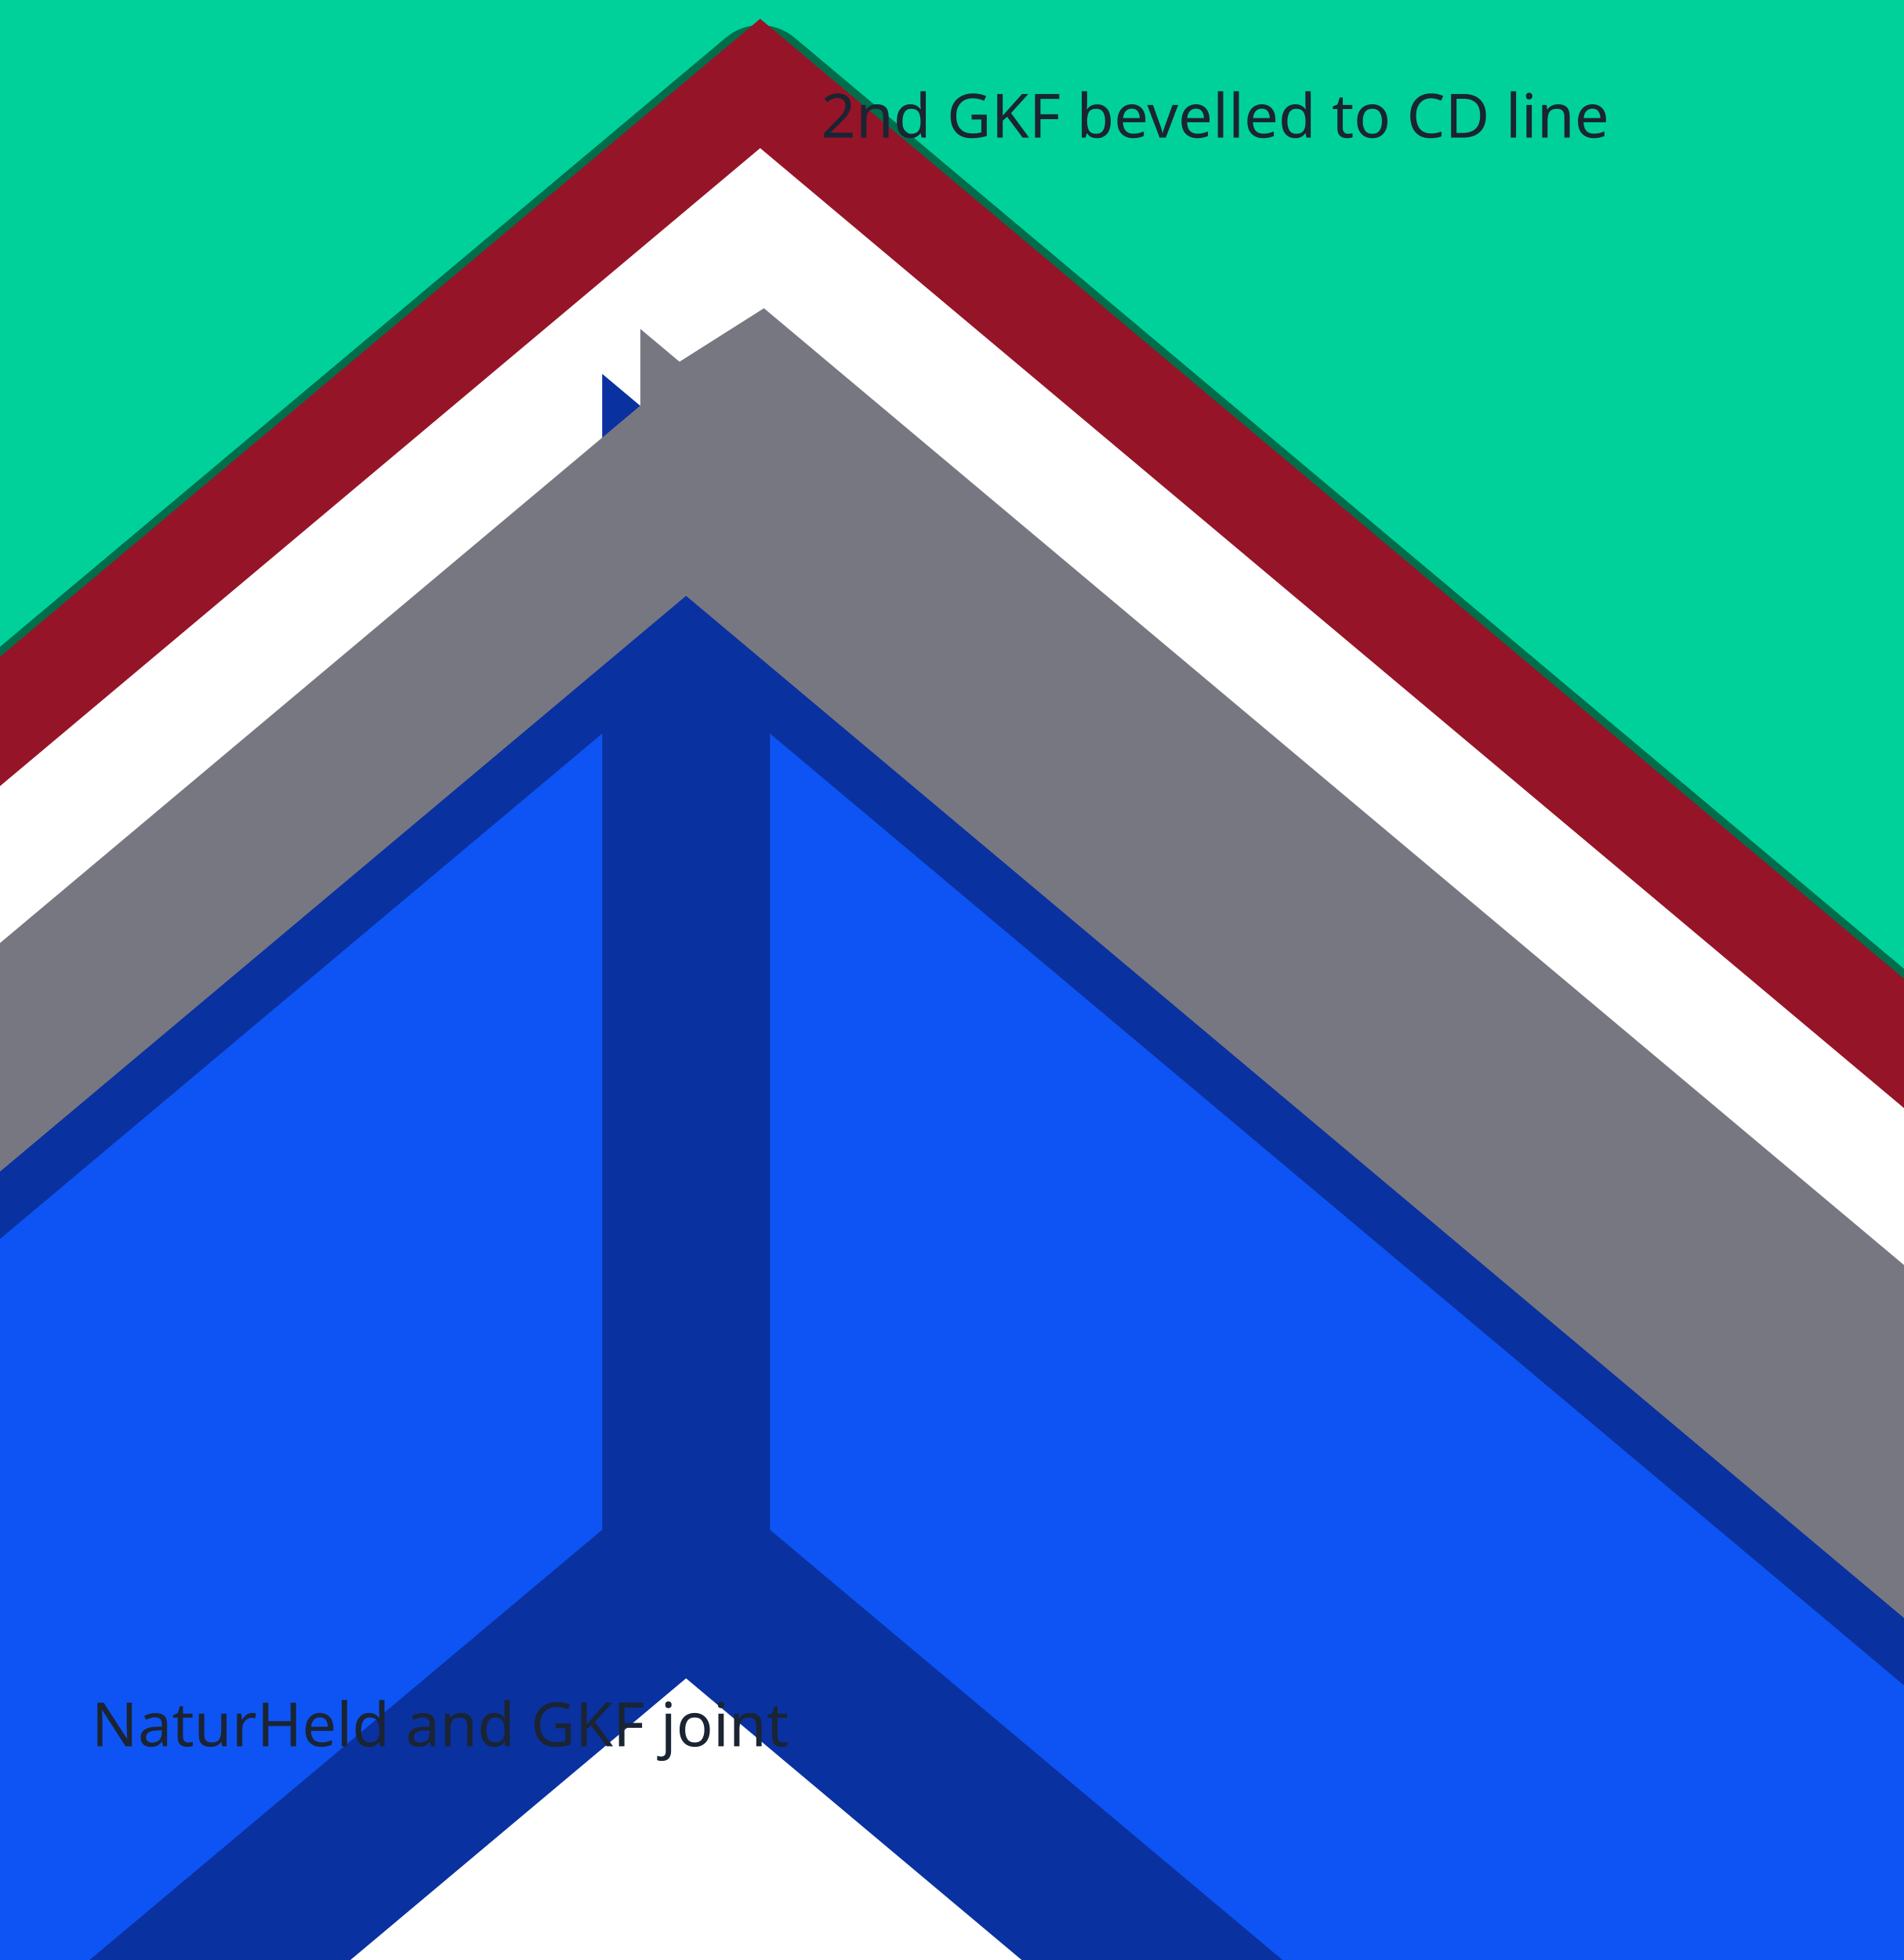
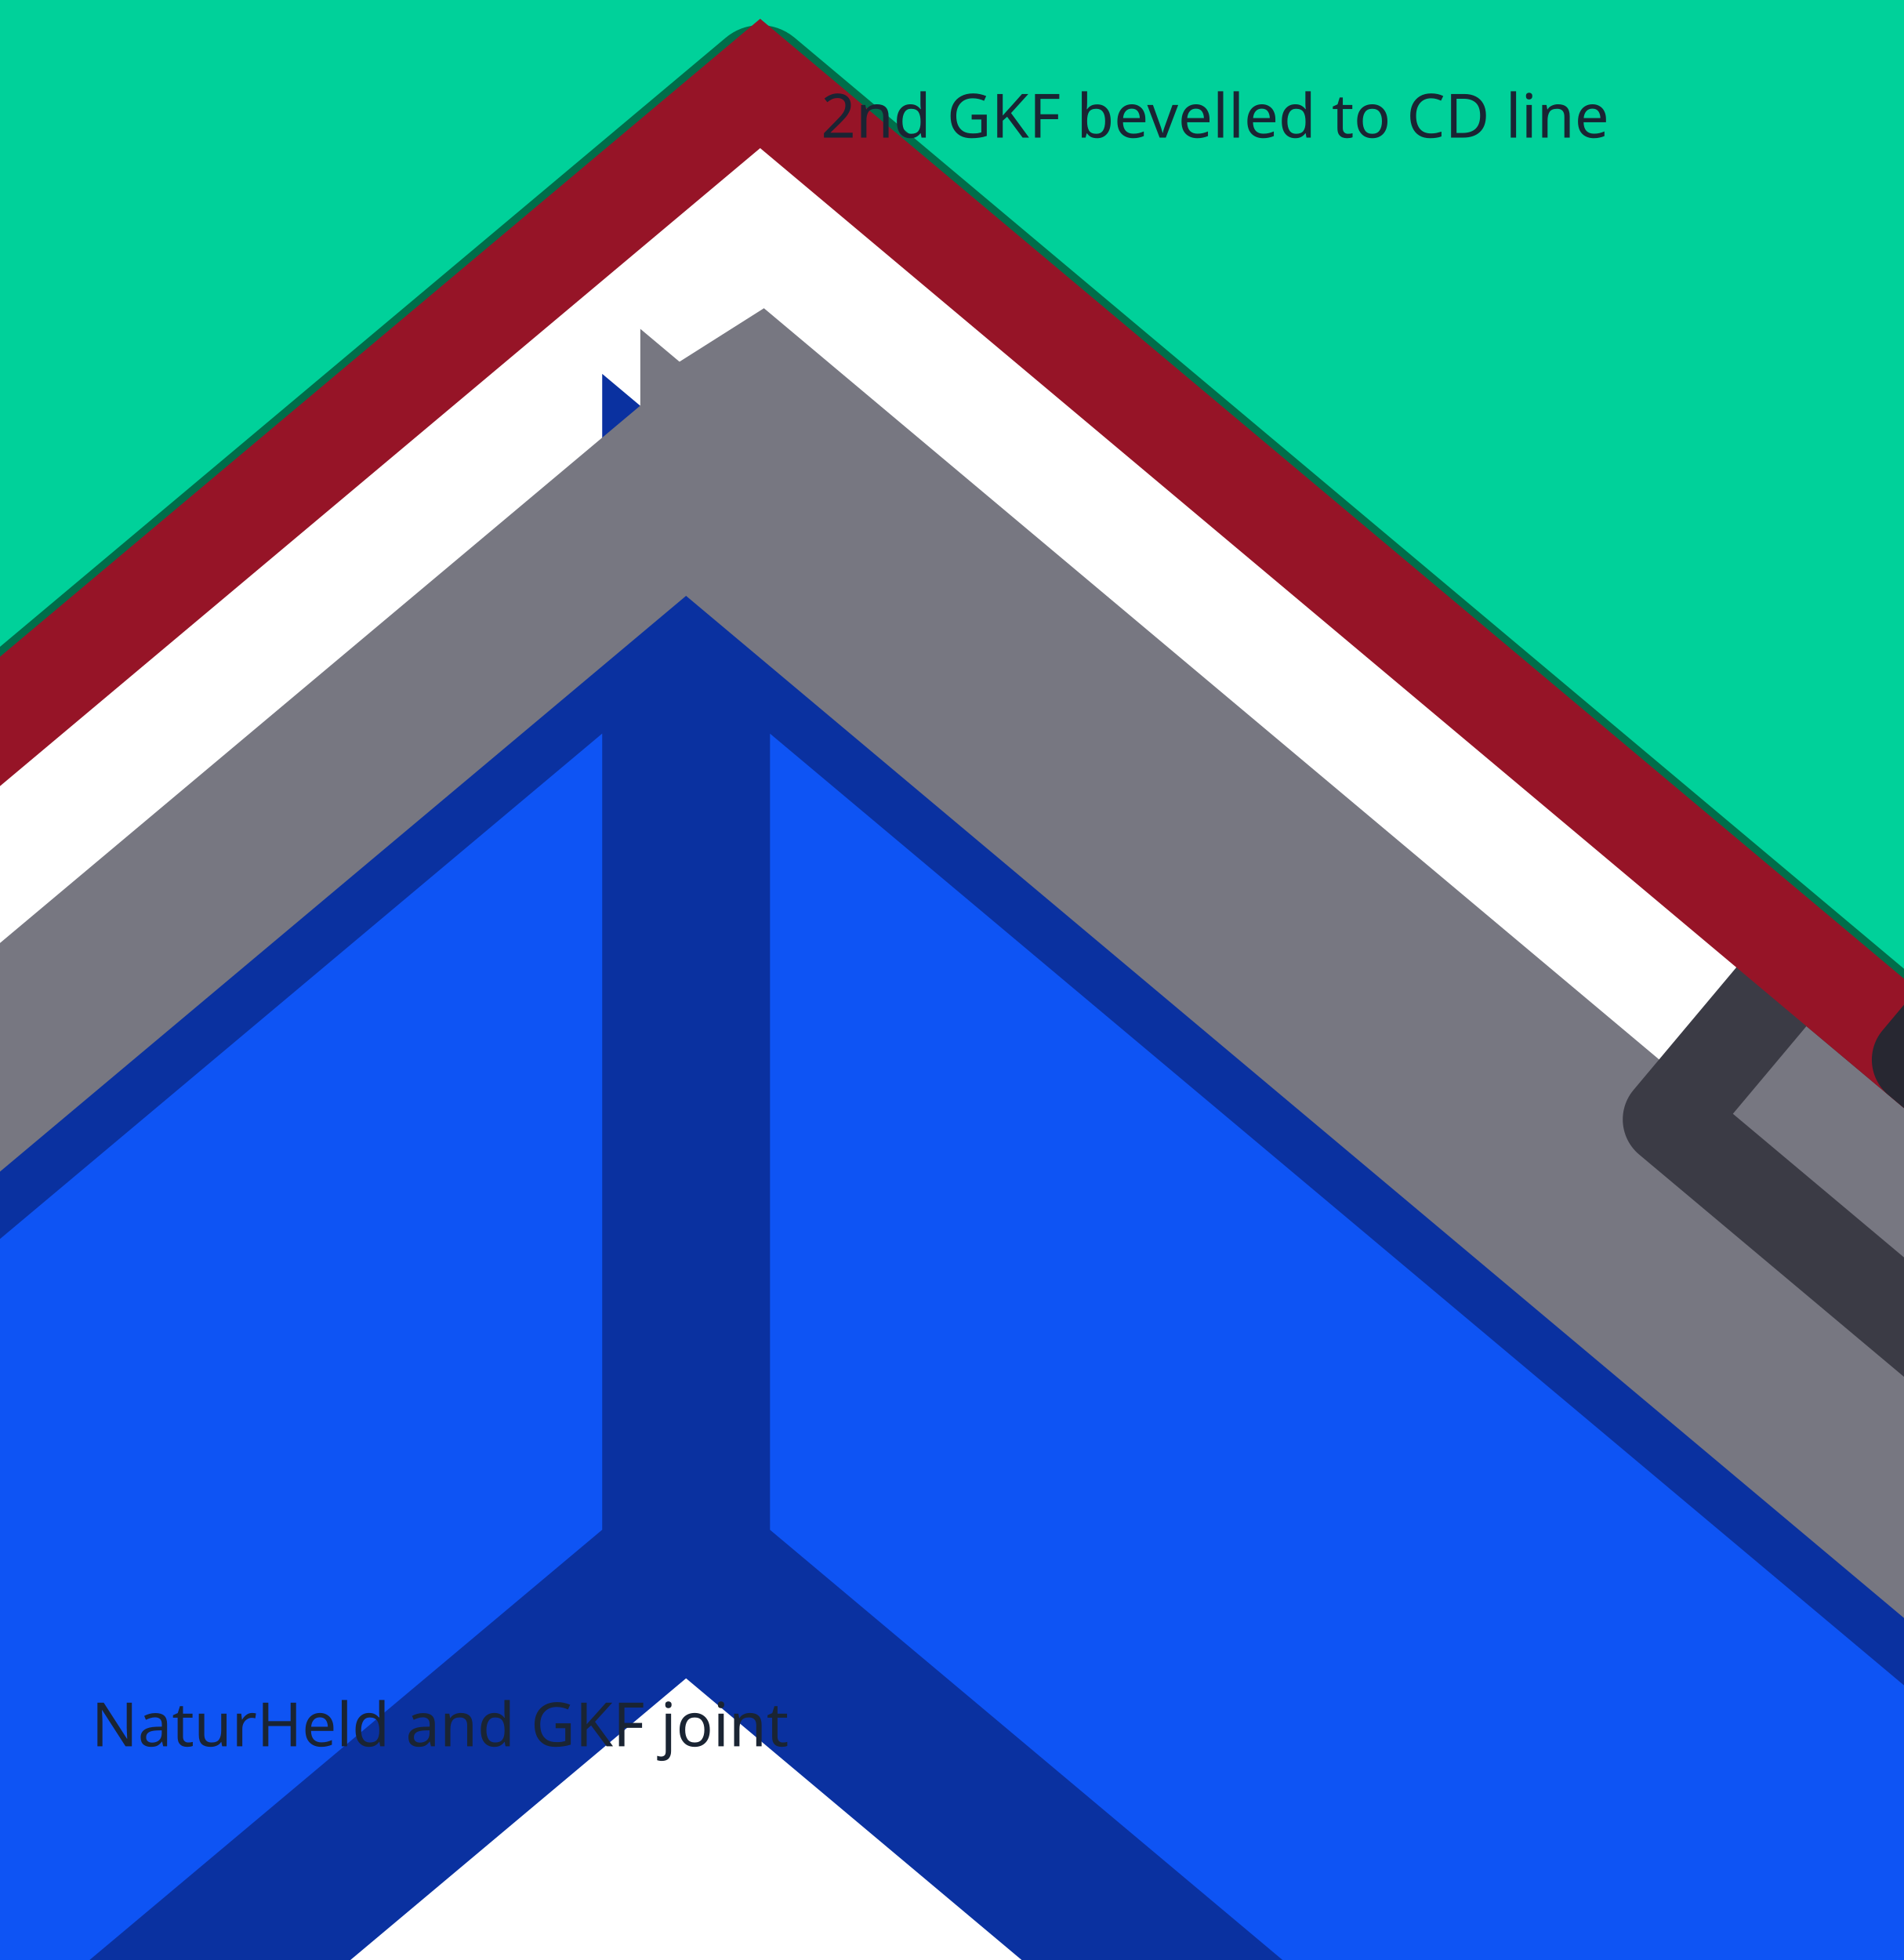
<svg xmlns="http://www.w3.org/2000/svg" width="249.72mm" height="257.08mm" viewBox="2360.00 -5282.85 249.72 257.08" version="1.1">
  <g transform="scale(1,-1)" stroke-linecap="round">
    <g fill="rgb(230,115,20)" stroke="rgb(119,49,0)" stroke-width="12.0" id="floor">
      <path d="M 5349.0,0.0 L 1.0,0.0 L 1.0,-150.0 L 5349.0,-150.0 L 5349.0,0.0" />
    </g>
    <g fill="rgb(69,230,24)" stroke="rgb(24,119,10)" stroke-width="12.0" id="eps">
+       <path d="M -266.0,-1.0 L -465.0,-1.0 L -465.0,-150.0 L -266.0,-150.0 L -266.0,-1.0" />
      <path d="M -266.0,3200.0 L -465.0,3200.0 L -465.0,2953.0 L -266.0,2953.0 L -266.0,3200.0" />
-       <path d="M -266.0,-1.0 L -465.0,-1.0 L -465.0,-150.0 L -266.0,-150.0 L -266.0,-1.0" />
      <path d="M 5815.0,3200.0 L 5616.0,3200.0 L 5616.0,-150.0 L 5815.0,-150.0 L 5815.0,3200.0" />
    </g>
    <g fill="rgb(224,69,39)" stroke="rgb(129,30,14)" stroke-width="12.0" id="masonry">
      <path d="M -16.0,3200.0 L -265.0,3200.0 L -265.0,2953.0 L -16.0,2953.0 L -16.0,3200.0" />
      <path d="M 5615.0,3200.0 L 5366.0,3200.0 L 5366.0,-150.0 L 5615.0,-150.0 L 5615.0,3200.0" />
    </g>
    <g fill="rgb(255,224,119)" stroke="rgb(170,139,49)" stroke-width="12.0" id="plaster">
      <path d="M 0.0,3200.0 L -15.0,3200.0 L -15.0,2953.0 L 0.0,2953.0 L 0.0,3200.0" />
      <path d="M 5365.0,3200.0 L 5350.0,3200.0 L 5350.0,0.0 L 5365.0,0.0 L 5365.0,3200.0" />
    </g>
    <g fill="rgb(255,150,0)" stroke="rgb(160,80,0)" stroke-width="12.0" id="furniture">
      <path d="M 5349.0,2450.0 L 4900.0,2450.0 L 4900.0,0.0 L 5349.0,0.0 L 5349.0,2450.0" />
    </g>
    <g fill="rgb(199,84,10)" stroke="rgb(110,39,0)" stroke-width="12.0" id="wall_plate">
      <path d="M -70.0,3300.0 L -210.0,3300.0 L -210.0,3201.0 L -70.0,3201.0 L -70.0,3300.0" />
      <path d="M 5560.0,3300.0 L 5420.0,3300.0 L 5420.0,3201.0 L 5560.0,3201.0 L 5560.0,3300.0" />
    </g>
    <g fill="rgb(199,84,10)" stroke="rgb(110,39,0)" stroke-width="12.0" id="rafters">
      <path d="M 5895.0,3168.026 L 2675.0,5869.927 L -545.0,3168.026 L -545.0,2961.161 L -265.0,3196.109 L -265.0,3200.0 L -260.363,3200.0 L -210.0,3242.259 L -210.0,3300.0 L -141.187,3300.0 L 2675.0,5663.062 L 5491.187,3300.0 L 5560.0,3300.0 L 5560.0,3242.259 L 5610.363,3200.0 L 5615.0,3200.0 L 5615.0,3196.109 L 5895.0,2961.161 L 5895.0,3168.026" />
    </g>
    <g fill="rgb(0,209,154)" stroke="rgb(0,110,74)" stroke-width="12.0" id="plenum_wool">
+       <path d="M 1.347,3211.041 L 2459.08,5273.324 A 1.0,1.0 -140 0,0 2460.366,5273.324 L 4762.624,3341.5 L 4988.5,3341.5 A 1.0,1.0 180.0 0,0 4989.5,3340.5 L 4989.5,3314.5 L 5420.0,3314.5 A 1.0,1.0 180.0 0,0 5421.0,3313.5 L 5421.0,3301.0 L 5487.248,3301.0 L 2675.0,5660.756 L -137.248,3301.0 L -70.0,3301.0 A 1.0,1.0 180.0 0,0 -69.214,3300.619 L 1.347,3211.041 M 990.575,4242.134 L 991.86,4240.602 L 948.526,4204.24 L 947.241,4205.773 L 990.575,4242.134 M 1507.259,4679.599 L 1508.544,4678.067 L 1465.21,4641.706 L 1463.925,4643.238 L 1507.259,4679.599 M 3911.354,4603.57 L 3954.687,4567.719 L 3953.401,4566.187 L 3910.068,4602.038 L 3911.354,4603.57 M 3434.147,4988.324 L 3432.861,4986.791 L 3389.528,5022.643 L 3390.813,5024.175 L 3434.147,4988.324" />
      <path d="M -209.0,3301.0 L -137.612,3301.0 L 2675.0,5661.062 L 5487.612,3301.0 L 5559.0,3301.0 L 5559.0,3449.963 L 2675.0,5869.927 L -209.0,3449.963 L -209.0,3301.0" />
-       <path d="M 1.347,3211.041 L 2459.08,5273.324 A 1.0,1.0 -140 0,0 2460.366,5273.324 L 4762.624,3341.5 L 4988.5,3341.5 A 1.0,1.0 180.0 0,0 4989.5,3340.5 L 4989.5,3314.5 L 5420.0,3314.5 A 1.0,1.0 180.0 0,0 5421.0,3313.5 L 5421.0,3301.0 L 5487.248,3301.0 L 2675.0,5660.756 L -137.248,3301.0 L -70.0,3301.0 A 1.0,1.0 180.0 0,0 -69.214,3300.619 L 1.347,3211.041 M 990.575,4242.134 L 991.86,4240.602 L 948.526,4204.24 L 947.241,4205.773 L 990.575,4242.134 M 1507.259,4679.599 L 1508.544,4678.067 L 1465.21,4641.706 L 1463.925,4643.238 L 1507.259,4679.599 M 3911.354,4603.57 L 3954.687,4567.719 L 3953.401,4566.187 L 3910.068,4602.038 L 3911.354,4603.57 M 3434.147,4988.324 L 3432.861,4986.791 L 3389.528,5022.643 L 3390.813,5024.175 L 3434.147,4988.324" />
    </g>
    <g fill="rgb(69,69,80)" stroke="rgb(30,30,39)" stroke-width="12.0" id="racking_strap">
      <path d="M 1507.259,4679.599 L 1463.925,4643.238 L 1465.21,4641.706 L 1508.544,4678.067 L 1507.259,4679.599" />
      <path d="M 948.526,4204.24 L 991.86,4240.602 L 990.575,4242.134 L 947.241,4205.773 L 948.526,4204.24" />
      <path d="M 3954.687,4567.719 L 3911.354,4603.57 L 3910.068,4602.038 L 3953.401,4566.187 L 3954.687,4567.719" />
      <path d="M 3389.528,5022.643 L 3432.861,4986.791 L 3434.147,4988.324 L 3390.813,5024.175 L 3389.528,5022.643" />
    </g>
    <g fill="none" stroke="rgb(234,14,14)" stroke-width="22.0" id="roofing">
      <path d="M -545.0,3170.026 L 2675.0,5871.927 L 5895.0,3170.026 L 5895.0,3355.699 L 2675.0,6057.6 L -545.0,3355.699 L -545.0,3170.026" />
    </g>
    <g fill="rgb(139,209,255)" stroke="rgb(39,119,180)" stroke-width="12.0" id="glazing">
      <path d="M -130.0,2500.0 L -150.0,2500.0 L -150.0,1.0 L -130.0,1.0 L -130.0,2500.0" />
    </g>
    <g fill="rgb(14,84,244)" stroke="rgb(10,49,160)" stroke-width="22.0" id="slope_naturheld_140">
      <path d="M 2450.0,5076.768 A 1.0,1.0 -140.0 0,0 2450.643,5076.534 L 4899.0,3022.118 L 4899.0,3155.27 L 4740.222,3288.5 L 4714.176,3288.5 L 4714.176,3299.0 L 4727.709,3299.0 L 4725.325,3301.0 L 4714.176,3301.0 L 4714.176,3310.355 L 2450.0,5210.225 L 2450.0,5076.768" />
-       <path d="M 4.0,3024.635 L 2449.357,5076.534 A 1.0,1.0 -140.0 0,0 2450.0,5076.768 L 2450.0,5210.225 L 4.0,3157.787 L 4.0,3153.543 L 12.8,3153.543 L 12.8,3152.743 L 4.0,3152.743 L 4.0,3024.635" />
+       <path d="M 4.0,3024.635 L 2449.357,5076.534 A 1.0,1.0 -140.0 0,0 2450.0,5076.768 L 2450.0,5210.225 L 4.0,3157.787 L 4.0,3153.543 L 27.8,3153.543 L 27.8,3152.743 L 4.0,3152.743 L 4.0,3024.635" />
    </g>
    <g fill="rgb(230,230,234)" stroke="rgb(119,119,129)" stroke-width="12.0" id="slope_gkf">
      <path d="M 2450.0,5212.53 L 4713.176,3313.5 L 4732.622,3311.5 L 2450.0,5226.848 L 2450.0,5212.53" />
      <path d="M 1.2,3157.743 L 2450.0,5212.53 L 2450.0,5226.848 L 1.2,3172.06 L 1.2,3157.743" />
      <path d="M 2450.0,5228.848 L 4732.622,3313.5 L 4752.069,3311.5 L 2459.723,5235.006 L 2450.0,5228.848" />
    </g>
    <g fill="rgb(119,119,129)" stroke="rgb(59,59,69)" stroke-width="12.0" id="slope_cd">
-       <path d="M 17.041,3186.352 L 1.2,3205.23 L 1.2,3179.06 L 8.351,3179.06 L 17.041,3186.352" />
-       <path d="M 1.2,3173.06 L 7.397,3178.26 L 1.2,3178.26 L 1.2,3173.06" />
+       <path d="M 1.2,3173.06 L 17.041,3186.352 L 1.2,3205.23 L 1.2,3173.06" />
      <path d="M 354.1,3469.179 L 400.063,3507.746 L 382.708,3528.429 L 336.745,3489.862 L 354.1,3469.179" />
      <path d="M 737.122,3790.573 L 783.085,3829.14 L 765.73,3849.823 L 719.767,3811.256 L 737.122,3790.573" />
      <path d="M 1120.145,4111.966 L 1166.107,4150.534 L 1148.752,4171.217 L 1102.789,4132.65 L 1120.145,4111.966" />
      <path d="M 1503.167,4433.36 L 1549.129,4471.927 L 1531.774,4492.611 L 1485.812,4454.043 L 1503.167,4433.36" />
      <path d="M 1886.189,4754.754 L 1932.152,4793.321 L 1914.796,4814.004 L 1868.834,4775.437 L 1886.189,4754.754" />
      <path d="M 2269.211,5076.148 L 2315.174,5114.715 L 2297.819,5135.398 L 2251.856,5096.831 L 2269.211,5076.148" />
+       <path d="M 2578.882,5136.02 L 2624.845,5097.453 L 2642.2,5118.136 L 2596.238,5156.703 L 2578.882,5136.02" />
      <path d="M 2810.038,4942.058 L 2856,4903.49 L 2873.356,4924.174 L 2827.393,4962.741 L 2810.038,4942.058" />
      <path d="M 3193.06,4620.664 L 3239.023,4582.097 L 3256.378,4602.78 L 3210.415,4641.347 L 3193.06,4620.664" />
      <path d="M 3576.082,4299.27 L 3622.045,4260.703 L 3639.4,4281.386 L 3593.438,4319.953 L 3576.082,4299.27" />
      <path d="M 3959.104,3977.876 L 4005.067,3939.309 L 4022.422,3959.992 L 3976.46,3998.559 L 3959.104,3977.876" />
      <path d="M 4342.127,3656.482 L 4388.089,3617.915 L 4405.445,3638.598 L 4359.482,3677.166 L 4342.127,3656.482" />
      <path d="M 4725.149,3335.089 L 4752.069,3312.5 L 4769.424,3333.183 L 4742.504,3355.772 L 4725.149,3335.089" />
    </g>
    <g fill="rgb(224,34,59)" stroke="rgb(150,20,39)" stroke-width="12.0" id="slope_foil">
+       <path d="M 4762.26,3340.5 L 2459.723,5272.558 L 1.074,3209.506 L 2.63,3209.506 L 2459.723,5271.252 L 4761.896,3339.5 L 4987.5,3339.5 L 4987.5,3312.5 L 5419.0,3312.5 L 5419.0,3201.0 L 5394.852,3201.0 L 5389.852,3215.0 L 5379.148,3215.0 L 5374.148,3201.0 L 5349.0,3201.0 L 5349.0,3150.0 L 5350.0,3150.0 L 5350.0,3200.0 L 5374.852,3200.0 L 5379.852,3214.0 L 5389.148,3214.0 L 5394.148,3200.0 L 5420.0,3200.0 L 5420.0,3313.5 L 4988.5,3313.5 L 4988.5,3340.5 L 4762.26,3340.5" />
      <path d="M 2.0,3173.732 L 1.0,3172.893 L 1.0,3169.612 L 1.2,3169.612 L 1.2,3172.06 L 2.0,3172.732 L 2.0,3173.732" />
-       <path d="M 1.018,3209.459 L 1.0,3209.459 L 1.0,3208.459 L 13.623,3208.459 L 17.623,3194.459 L 26.377,3194.459 L 30.663,3209.459 L 2.574,3209.459 L 2459.723,5271.252 L 4761.896,3339.5 L 4987.5,3339.5 L 4987.5,3312.5 L 5419.0,3312.5 L 5419.0,3201.0 L 5394.852,3201.0 L 5389.852,3215.0 L 5379.148,3215.0 L 5374.148,3201.0 L 5349.0,3201.0 L 5349.0,3150.0 L 5350.0,3150.0 L 5350.0,3200.0 L 5374.852,3200.0 L 5379.852,3214.0 L 5389.148,3214.0 L 5394.148,3200.0 L 5420.0,3200.0 L 5420.0,3313.5 L 4988.5,3313.5 L 4988.5,3340.5 L 4762.26,3340.5 L 2459.723,5272.558 L 1.018,3209.459 M 29.337,3208.459 L 25.623,3195.459 L 18.377,3195.459 L 14.663,3208.459 L 29.337,3208.459" />
+       <path d="M 14.592,3208.706 L 1.0,3208.706 L 1.0,3208.459 L 14.663,3208.459 L 14.592,3208.706" />
+       <path d="M -0.0,3208.605 L -0.174,3208.459 L 0.0,3208.459 L 0.0,3208.605" />
    </g>
    <g fill="rgb(255,139,0)" stroke="rgb(180,90,0)" stroke-width="12.0" id="vapour_brake_tape">
-       <path d="M -13.0,3203.0 L 0.05,3203.0 L 0.05,3179.06 L 1.05,3179.06 L 1.05,3204.0 L -13.0,3204.0 L -13.0,3203.0" />
-       <path d="M 1.0,3169.612 L 1.0,3172.893 L 1.05,3172.935 L 1.05,3178.26 L 0.8,3178.26 L 0.8,3169.612 L 1.0,3169.612" />
+       <path d="M 0.8,3204.0 L 0.8,3169.612 L 1.0,3169.612 L 1.0,3172.893 L 1.05,3172.935 L 1.05,3204.0 L 0.8,3204.0" />
+       <path d="M -13.0,3204.0 L -13.0,3203.0 L 0.0,3203.0 L 0.0,3204.0 L -13.0,3204.0" />
      <path d="M 5365.0,3202.0 L 5348.0,3202.0 L 5348.0,3149.0 L 5349.0,3149.0 L 5349.0,3201.0 L 5365.0,3201.0 L 5365.0,3202.0" />
    </g>
    <g fill="rgb(119,119,129)" stroke="rgb(39,39,49)" stroke-width="12.0" id="eave_ud">
-       <path d="M 0.0,3152.743 L 12.8,3152.743 L 12.8,3153.543 L 0.8,3153.543 L 0.8,3178.26 L 8.589,3178.26 L 9.542,3179.06 L -0.0,3179.06 L 0.0,3152.743" />
+       <path d="M 0.0,3152.743 L 27.8,3152.743 L 27.8,3153.543 L 0.8,3153.543 L 0.8,3208.706 L 27.8,3208.706 L 27.8,3209.506 L -0.0,3209.506 L 0.0,3152.743" />
    </g>
    <g fill="rgb(244,244,244)" stroke="rgb(20,20,20)" stroke-width="12.0" id="eave_acrylic">
      <path d="M 2.4,3018.787 L 2.4,3020.787 L 0.2,3015.141 L 0.2,3013.141 L 2.4,3018.787" />
    </g>
    <g fill="rgb(150,150,160)" stroke="rgb(69,69,80)" stroke-width="12.0" id="slope_direct_hanger">
-       <path d="M -20.519,3200.0 L -70.0,3258.969 L -70.0,3227.854 L -46.628,3200.0 L -20.519,3200.0" />
-       <path d="M -117.839,3315.981 L -133.16,3303.125 L -130.538,3300.0 L -104.429,3300.0 L -117.839,3315.981" />
-       <path d="M -16.0,3193.874 L -15.636,3194.18 L -16.0,3194.614 L -16.0,3193.874" />
      <path d="M 352.066,3502.718 L 367.387,3515.574 L 265.183,3637.375 L 249.863,3624.519 L 352.066,3502.718" />
      <path d="M 735.088,3824.112 L 750.409,3836.967 L 648.206,3958.768 L 632.885,3945.913 L 735.088,3824.112" />
      <path d="M 1118.11,4145.505 L 1133.431,4158.361 L 1031.228,4280.162 L 1015.907,4267.306 L 1118.11,4145.505" />
      <path d="M 1501.132,4466.899 L 1516.453,4479.755 L 1414.25,4601.556 L 1398.929,4588.7 L 1501.132,4466.899" />
      <path d="M 1884.155,4788.293 L 1899.476,4801.149 L 1797.272,4922.95 L 1781.951,4910.094 L 1884.155,4788.293" />
      <path d="M 2267.177,5109.687 L 2282.498,5122.543 L 2180.295,5244.344 L 2164.974,5231.488 L 2267.177,5109.687" />
    </g>
    <g fill="rgb(90,90,100)" stroke="rgb(39,39,49)" stroke-width="12.0" id="slope_nonius">
+       <path d="M 2611.558,5143.848 L 2626.879,5130.992 L 2906.977,5464.799 L 2891.656,5477.655 L 2611.558,5143.848" />
      <path d="M 2842.714,4949.885 L 2858.035,4937.029 L 3138.132,5270.837 L 3122.812,5283.692 L 2842.714,4949.885" />
      <path d="M 3225.736,4628.491 L 3241.057,4615.635 L 3521.155,4949.443 L 3505.834,4962.298 L 3225.736,4628.491" />
      <path d="M 3608.758,4307.097 L 3624.079,4294.242 L 3904.177,4628.049 L 3888.856,4640.905 L 3608.758,4307.097" />
      <path d="M 3991.781,3985.704 L 4007.102,3972.848 L 4287.199,4306.655 L 4271.878,4319.511 L 3991.781,3985.704" />
      <path d="M 4374.803,3664.31 L 4390.124,3651.454 L 4670.221,3985.261 L 4654.9,3998.117 L 4374.803,3664.31" />
+       <path d="M 5037.923,3676.723 L 4967.5,3592.797 L 4967.5,3561.682 L 5053.244,3663.868 L 5037.923,3676.723" />
      <path d="M 4757.825,3342.916 L 4769.424,3333.183 L 4777.78,3343.142 L 4781.502,3340.019 L 4947.5,3537.847 L 4947.5,3568.962 L 4757.825,3342.916" />
-       <path d="M 5037.923,3676.723 L 4967.5,3592.797 L 4967.5,3561.682 L 5053.244,3663.868 L 5037.923,3676.723" />
    </g>
    <g fill="rgb(14,84,244)" stroke="rgb(10,49,160)" stroke-width="22.0" id="soffit_naturheld_140">
      <path d="M 4901.0,2471.0 L 4943.0,2471.0 L 4943.0,3286.5 L 4901.0,3286.5 L 4901.0,2471.0" />
    </g>
    <g fill="rgb(0,209,154)" stroke="rgb(0,110,74)" stroke-width="12.0" id="soffit_mineral_wool">
      <path d="M 4945.0,2483.5 L 5349.0,2483.5 L 5349.0,2960.606 L 4945.0,2960.606 L 4945.0,2483.5 M 5302.0,2486.5 L 5302.0,2512.5 L 5329.0,2512.5 L 5329.0,2486.5 L 5302.0,2486.5" />
      <path d="M 4742.97,3286.5 L 4899.0,3156.736 L 4899.0,3286.5 L 4742.97,3286.5" />
    </g>
    <g fill="rgb(119,119,129)" stroke="rgb(59,59,69)" stroke-width="12.0" id="soffit_ud">
      <path d="M 4766.976,3328.71 L 4757.977,3317.986 L 4760.275,3316.057 L 4760.437,3316.25 L 4786.793,3316.25 L 4786.793,3319.25 L 4762.955,3319.25 L 4769.274,3326.782 L 4766.976,3328.71" />
      <path d="M 4787.593,3312.9 L 4815.593,3312.9 L 4815.593,3331.9 L 4814.593,3331.9 L 4814.593,3313.9 L 4788.593,3313.9 L 4788.593,3331.9 L 4787.593,3331.9 L 4787.593,3312.9" />
      <path d="M 5329.0,2512.5 L 5302.0,2512.5 L 5302.0,2486.5 L 5329.0,2486.5 L 5329.0,2512.5" />
    </g>
    <g fill="rgb(230,230,234)" stroke="rgb(119,119,129)" stroke-width="12.0" id="soffit_gkf">
      <path d="M 4714.176,3288.5 L 5419.0,3288.5 L 5419.0,3299.0 L 4714.176,3299.0 L 4714.176,3288.5" />
      <path d="M 4714.176,3301.0 L 5419.0,3301.0 L 5419.0,3311.5 L 4714.176,3311.5 L 4714.176,3301.0" />
    </g>
    <g fill="rgb(119,119,129)" stroke="rgb(59,59,69)" stroke-width="12.0" id="soffit_cd">
      <path d="M 4971.0,3286.5 L 4945.0,3286.5 L 4945.0,2486.5 L 4971.0,2486.5 L 4971.0,3286.5" />
      <path d="M 5302.0,2512.5 L 4972.0,2512.5 L 4972.0,2486.5 L 5302.0,2486.5 L 5302.0,2512.5" />
      <path d="M 4971.0,3286.5 L 4945.0,3286.5 L 4945.0,2486.5 L 4971.0,2486.5 L 4971.0,3286.5" />
      <path d="M 5302.0,2512.5 L 4972.0,2512.5 L 4972.0,2486.5 L 5302.0,2486.5 L 5302.0,2512.5" />
      <path d="M 4927.5,3312.5 L 4987.5,3312.5 L 4987.5,3339.5 L 4927.5,3339.5 L 4927.5,3312.5" />
    </g>
    <g fill="rgb(20,20,23)" stroke="rgb(10,10,11)" stroke-width="2.0" id="joint_screw">
      <path d="M 1.0,3158.743 L 2.6,3158.743 L 2.6,3166.743 L 1.0,3166.743 L 1.0,3158.743" />
      <path d="M -34.0,3160.993 L 1.0,3160.993 L 1.0,3164.493 L -34.0,3164.493 L -34.0,3160.993" />
      <path d="M 1.0,3158.743 L 2.6,3158.743 L 2.6,3166.743 L 1.0,3166.743 L 1.0,3158.743" />
      <path d="M -34.0,3160.993 L 1.0,3160.993 L 1.0,3164.493 L -34.0,3164.493 L -34.0,3160.993" />
-       <path d="M -34.0,3160.993 L 1.0,3160.993 L 1.0,3164.493 L -34.0,3164.493 L -34.0,3160.993" />
+       <path d="M 8.0,3160.902 L 9.6,3160.902 L 9.6,3168.902 L 8.0,3168.902 L 8.0,3160.902" />
+       <path d="M -2.0,3163.152 L 8.0,3163.152 L 8.0,3166.652 L -2.0,3166.652 L -2.0,3163.152" />
+       <path d="M 8.0,3160.902 L 9.6,3160.902 L 9.6,3168.902 L 8.0,3168.902 L 8.0,3160.902" />
+       <path d="M -2.0,3163.152 L 8.0,3163.152 L 8.0,3166.652 L -2.0,3166.652 L -2.0,3163.152" />
+       <path d="M -2.0,3163.152 L 8.0,3163.152 L 8.0,3166.652 L -2.0,3166.652 L -2.0,3163.152" />
      <path d="M 4797.593,3285.9 L 4805.593,3285.9 L 4805.593,3287.5 L 4797.593,3287.5 L 4797.593,3285.9" />
      <path d="M 4799.843,3287.5 L 4803.343,3287.5 L 4803.343,3319.5 L 4799.843,3319.5 L 4799.843,3287.5" />
      <path d="M 4797.593,3285.9 L 4805.593,3285.9 L 4805.593,3287.5 L 4797.593,3287.5 L 4797.593,3285.9" />
      <path d="M 4799.843,3287.5 L 4803.343,3287.5 L 4803.343,3319.5 L 4799.843,3319.5 L 4799.843,3287.5" />
      <path d="M 4797.593,3285.9 L 4805.593,3285.9 L 4805.593,3287.5 L 4797.593,3287.5 L 4797.593,3285.9" />
      <path d="M 4799.843,3287.5 L 4803.343,3287.5 L 4803.343,3319.5 L 4799.843,3319.5 L 4799.843,3287.5" />
      <path d="M 4720.678,3306.205 L 4719.65,3304.979 L 4725.778,3299.837 L 4726.807,3301.062 L 4720.678,3306.205" />
      <path d="M 4744.9,3331.57 L 4722.402,3304.758 L 4725.083,3302.509 L 4747.581,3329.32 L 4744.9,3331.57" />
      <path d="M 4720.678,3306.205 L 4719.65,3304.979 L 4725.778,3299.837 L 4726.807,3301.062 L 4720.678,3306.205" />
      <path d="M 4744.9,3331.57 L 4722.402,3304.758 L 4725.083,3302.509 L 4747.581,3329.32 L 4744.9,3331.57" />
      <path d="M 4720.678,3306.205 L 4719.65,3304.979 L 4725.778,3299.837 L 4726.807,3301.062 L 4720.678,3306.205" />
      <path d="M 4744.9,3331.57 L 4722.402,3304.758 L 4725.083,3302.509 L 4747.581,3329.32 L 4744.9,3331.57" />
      <path d="M 4763.429,3317.327 L 4768.572,3323.455 L 4767.346,3324.484 L 4762.204,3318.355 L 4763.429,3317.327" />
      <path d="M 4762.501,3321.043 L 4764.751,3323.724 L 4755.558,3331.438 L 4753.308,3328.757 L 4762.501,3321.043" />
      <path d="M 4784.193,3313.75 L 4785.793,3313.75 L 4785.793,3321.75 L 4784.193,3321.75 L 4784.193,3313.75" />
      <path d="M 4785.793,3316 L 4794.793,3316 L 4794.793,3319.5 L 4785.793,3319.5 L 4785.793,3316" />
    </g>
    <g fill="rgb(90,90,100)" stroke="rgb(39,39,49)" stroke-width="12.0" id="soffit_nonius">
      <path d="M 4961.075,3744.817 L 4947.5,3744.817 L 4947.5,3339.5 L 4967.5,3339.5 L 4967.5,3739.426 L 4961.075,3744.817" />
      <path d="M 4968.5,3312.5 L 4948.5,3312.5 L 4948.5,3286.5 L 4968.5,3286.5 L 4968.5,3312.5" />
      <path d="M 4968.5,3312.5 L 4948.5,3312.5 L 4948.5,3286.5 L 4968.5,3286.5 L 4968.5,3312.5" />
      <path d="M 5331.0,2486.5 L 5254.0,2486.5 L 5254.0,2483.5 L 5331.0,2483.5 L 5331.0,2486.5" />
      <path d="M 5334.0,2563.5 L 5331.0,2563.5 L 5331.0,2486.5 L 5334.0,2486.5 L 5334.0,2563.5" />
      <path d="M 5331.0,2486.5 L 5254.0,2486.5 L 5254.0,2483.5 L 5331.0,2483.5 L 5331.0,2486.5" />
      <path d="M 5334.0,2563.5 L 5331.0,2563.5 L 5331.0,2486.5 L 5334.0,2486.5 L 5334.0,2563.5" />
      <path d="M 5419.0,3286.5 L 5365.0,3286.5 L 5365.0,3283.5 L 5419.0,3283.5 L 5419.0,3286.5" />
      <path d="M 5419.0,3283.5 L 5416.0,3283.5 L 5416.0,3232.5 L 5419.0,3232.5 L 5419.0,3283.5" />
    </g>
    <g fill="rgb(167,176,187)" stroke="rgb(69,78,90)" stroke-width="12.0" id="soffit_duct">
      <circle cx="5264.0" cy="3197.5" r="80.0" />
      <circle cx="5099.0" cy="3197.5" r="80.0" />
      <circle cx="5181.5" cy="3054.606" r="80.0" />
    </g>
    <g fill="none" stroke="rgb(0,0,0)" stroke-width="12.0" id="soffit_gkb">
      <path d="M 4945.0,2471.0 L 5349.0,2471.0 L 5349.0,2481.5 L 4945.0,2481.5 L 4945.0,2471.0" />
    </g>
  </g>
  <g font-family="sans-serif" font-size="8" fill="#1a2433">
    <text x="2372.0" y="-5053.8">NaturHeld and GKF joint</text>
    <text x="2467.7" y="-5264.8">2nd GKF bevelled to CD line</text>
  </g>
</svg>
